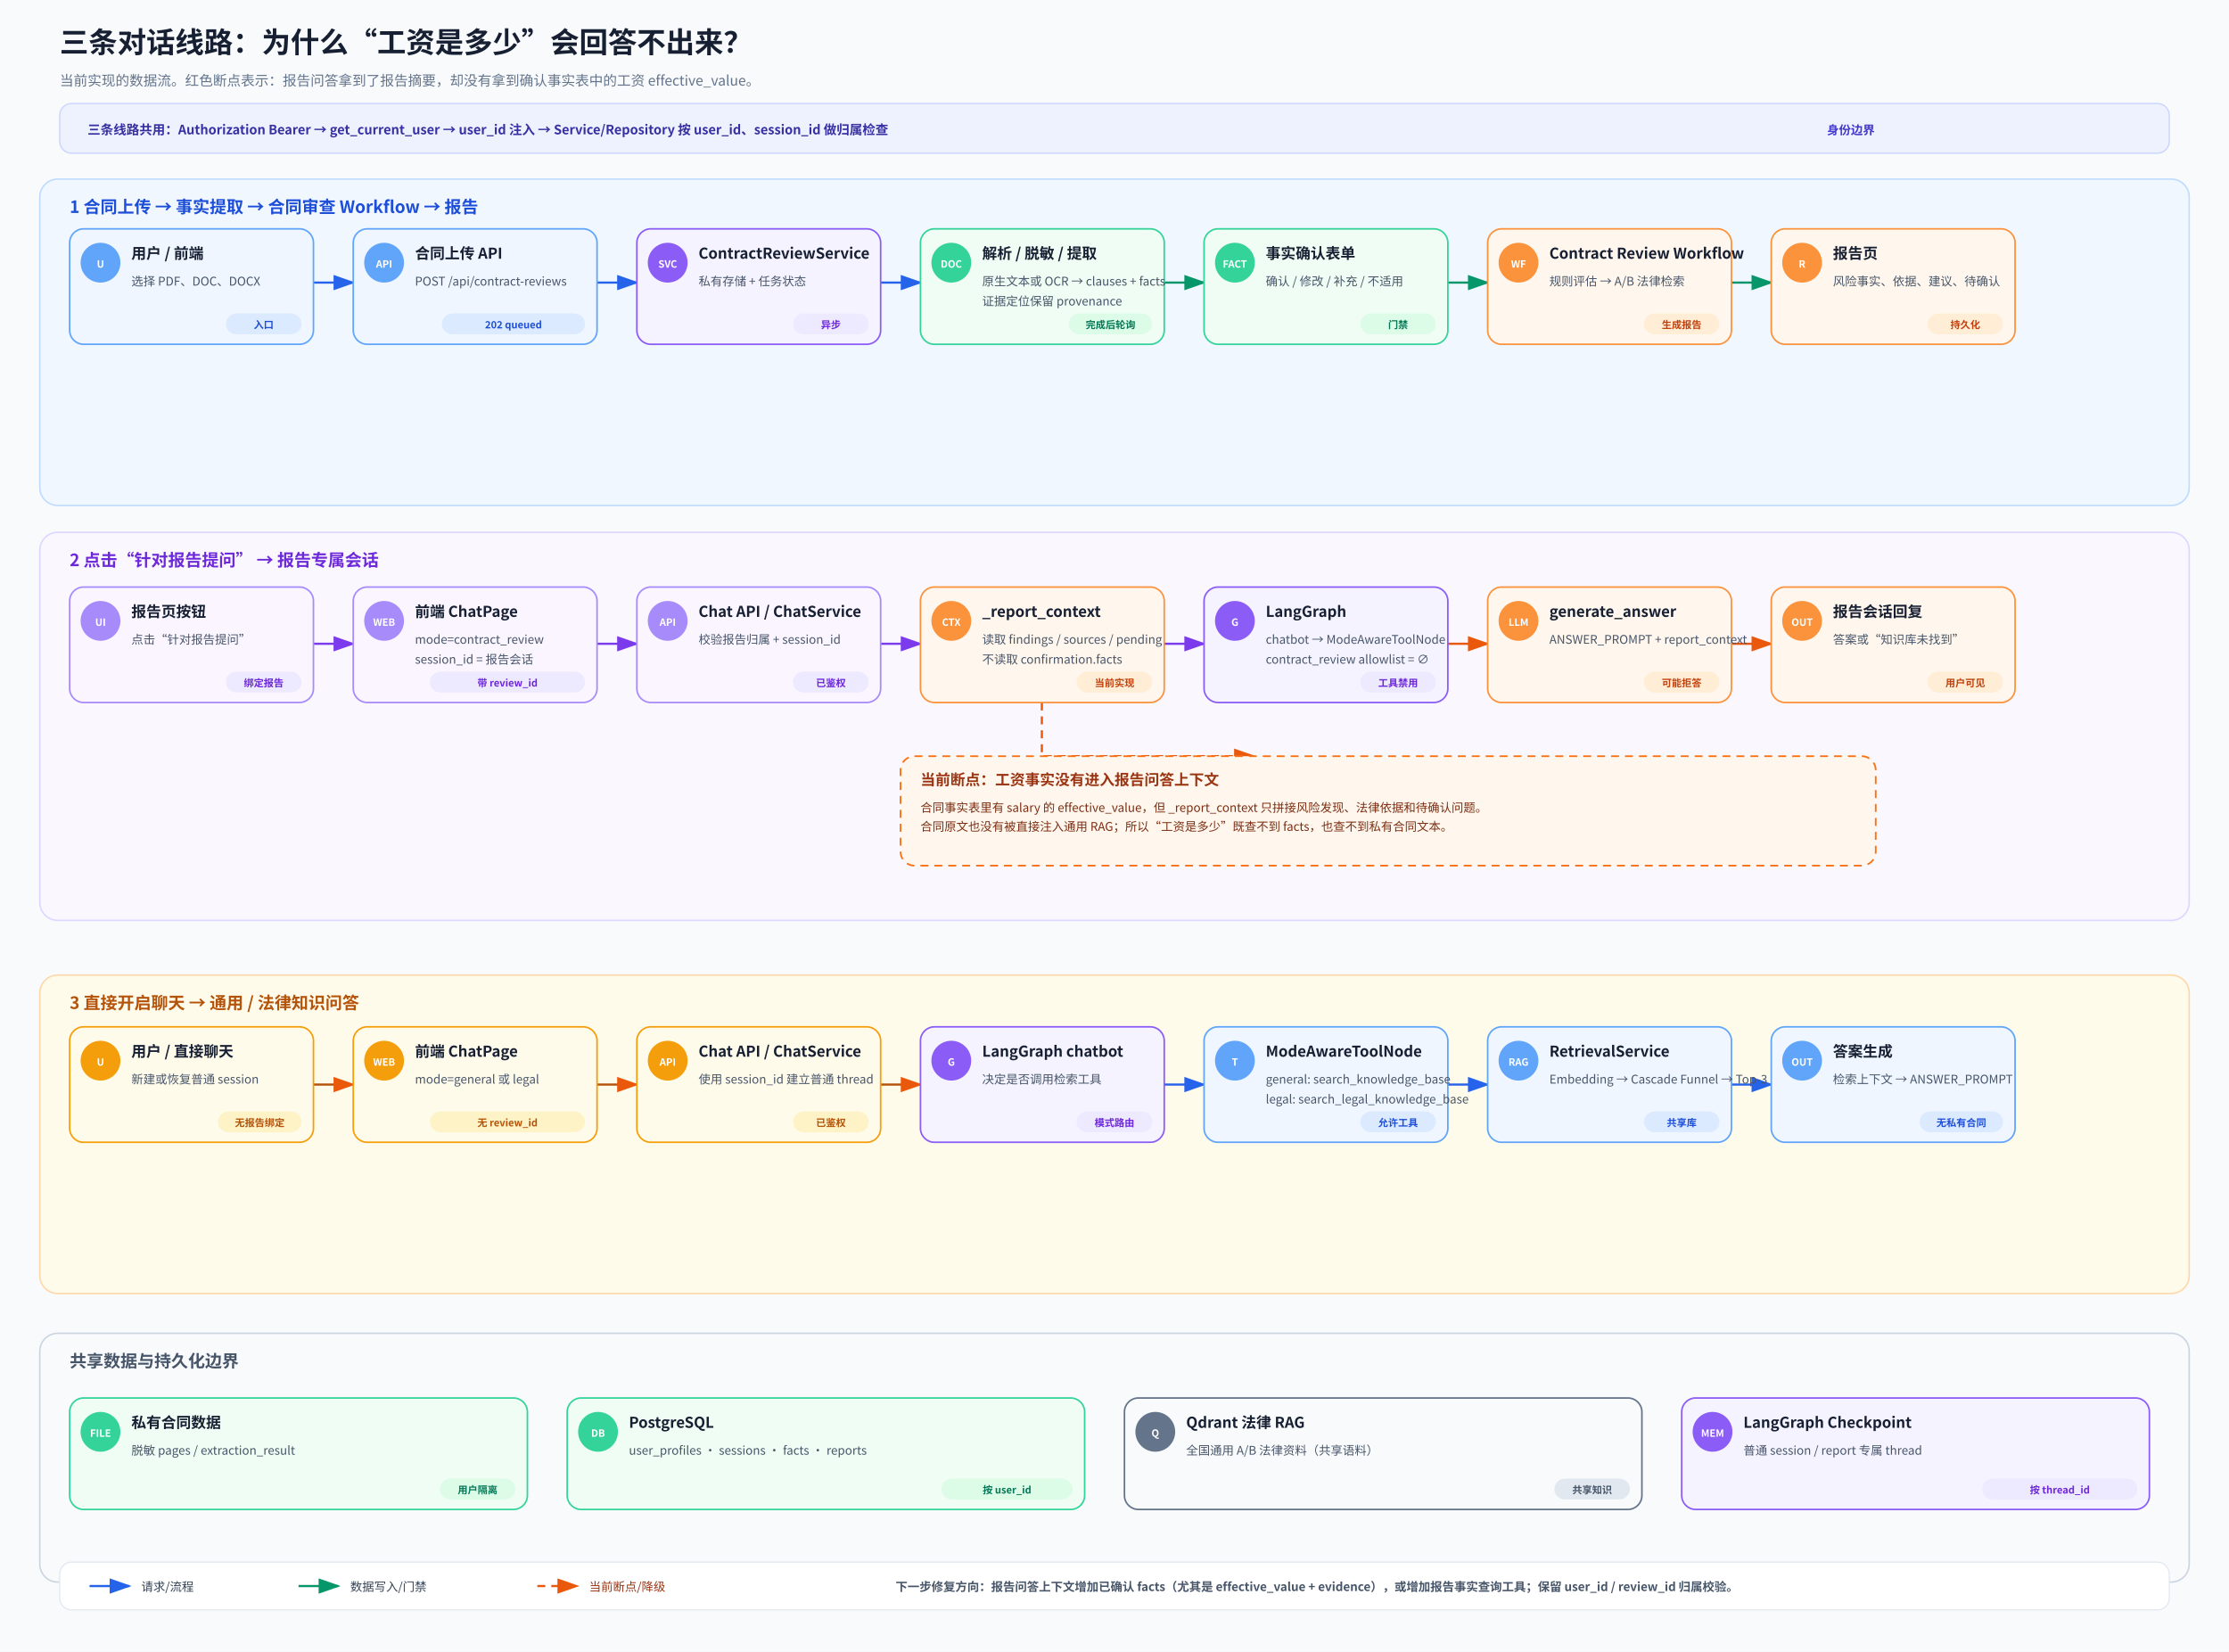
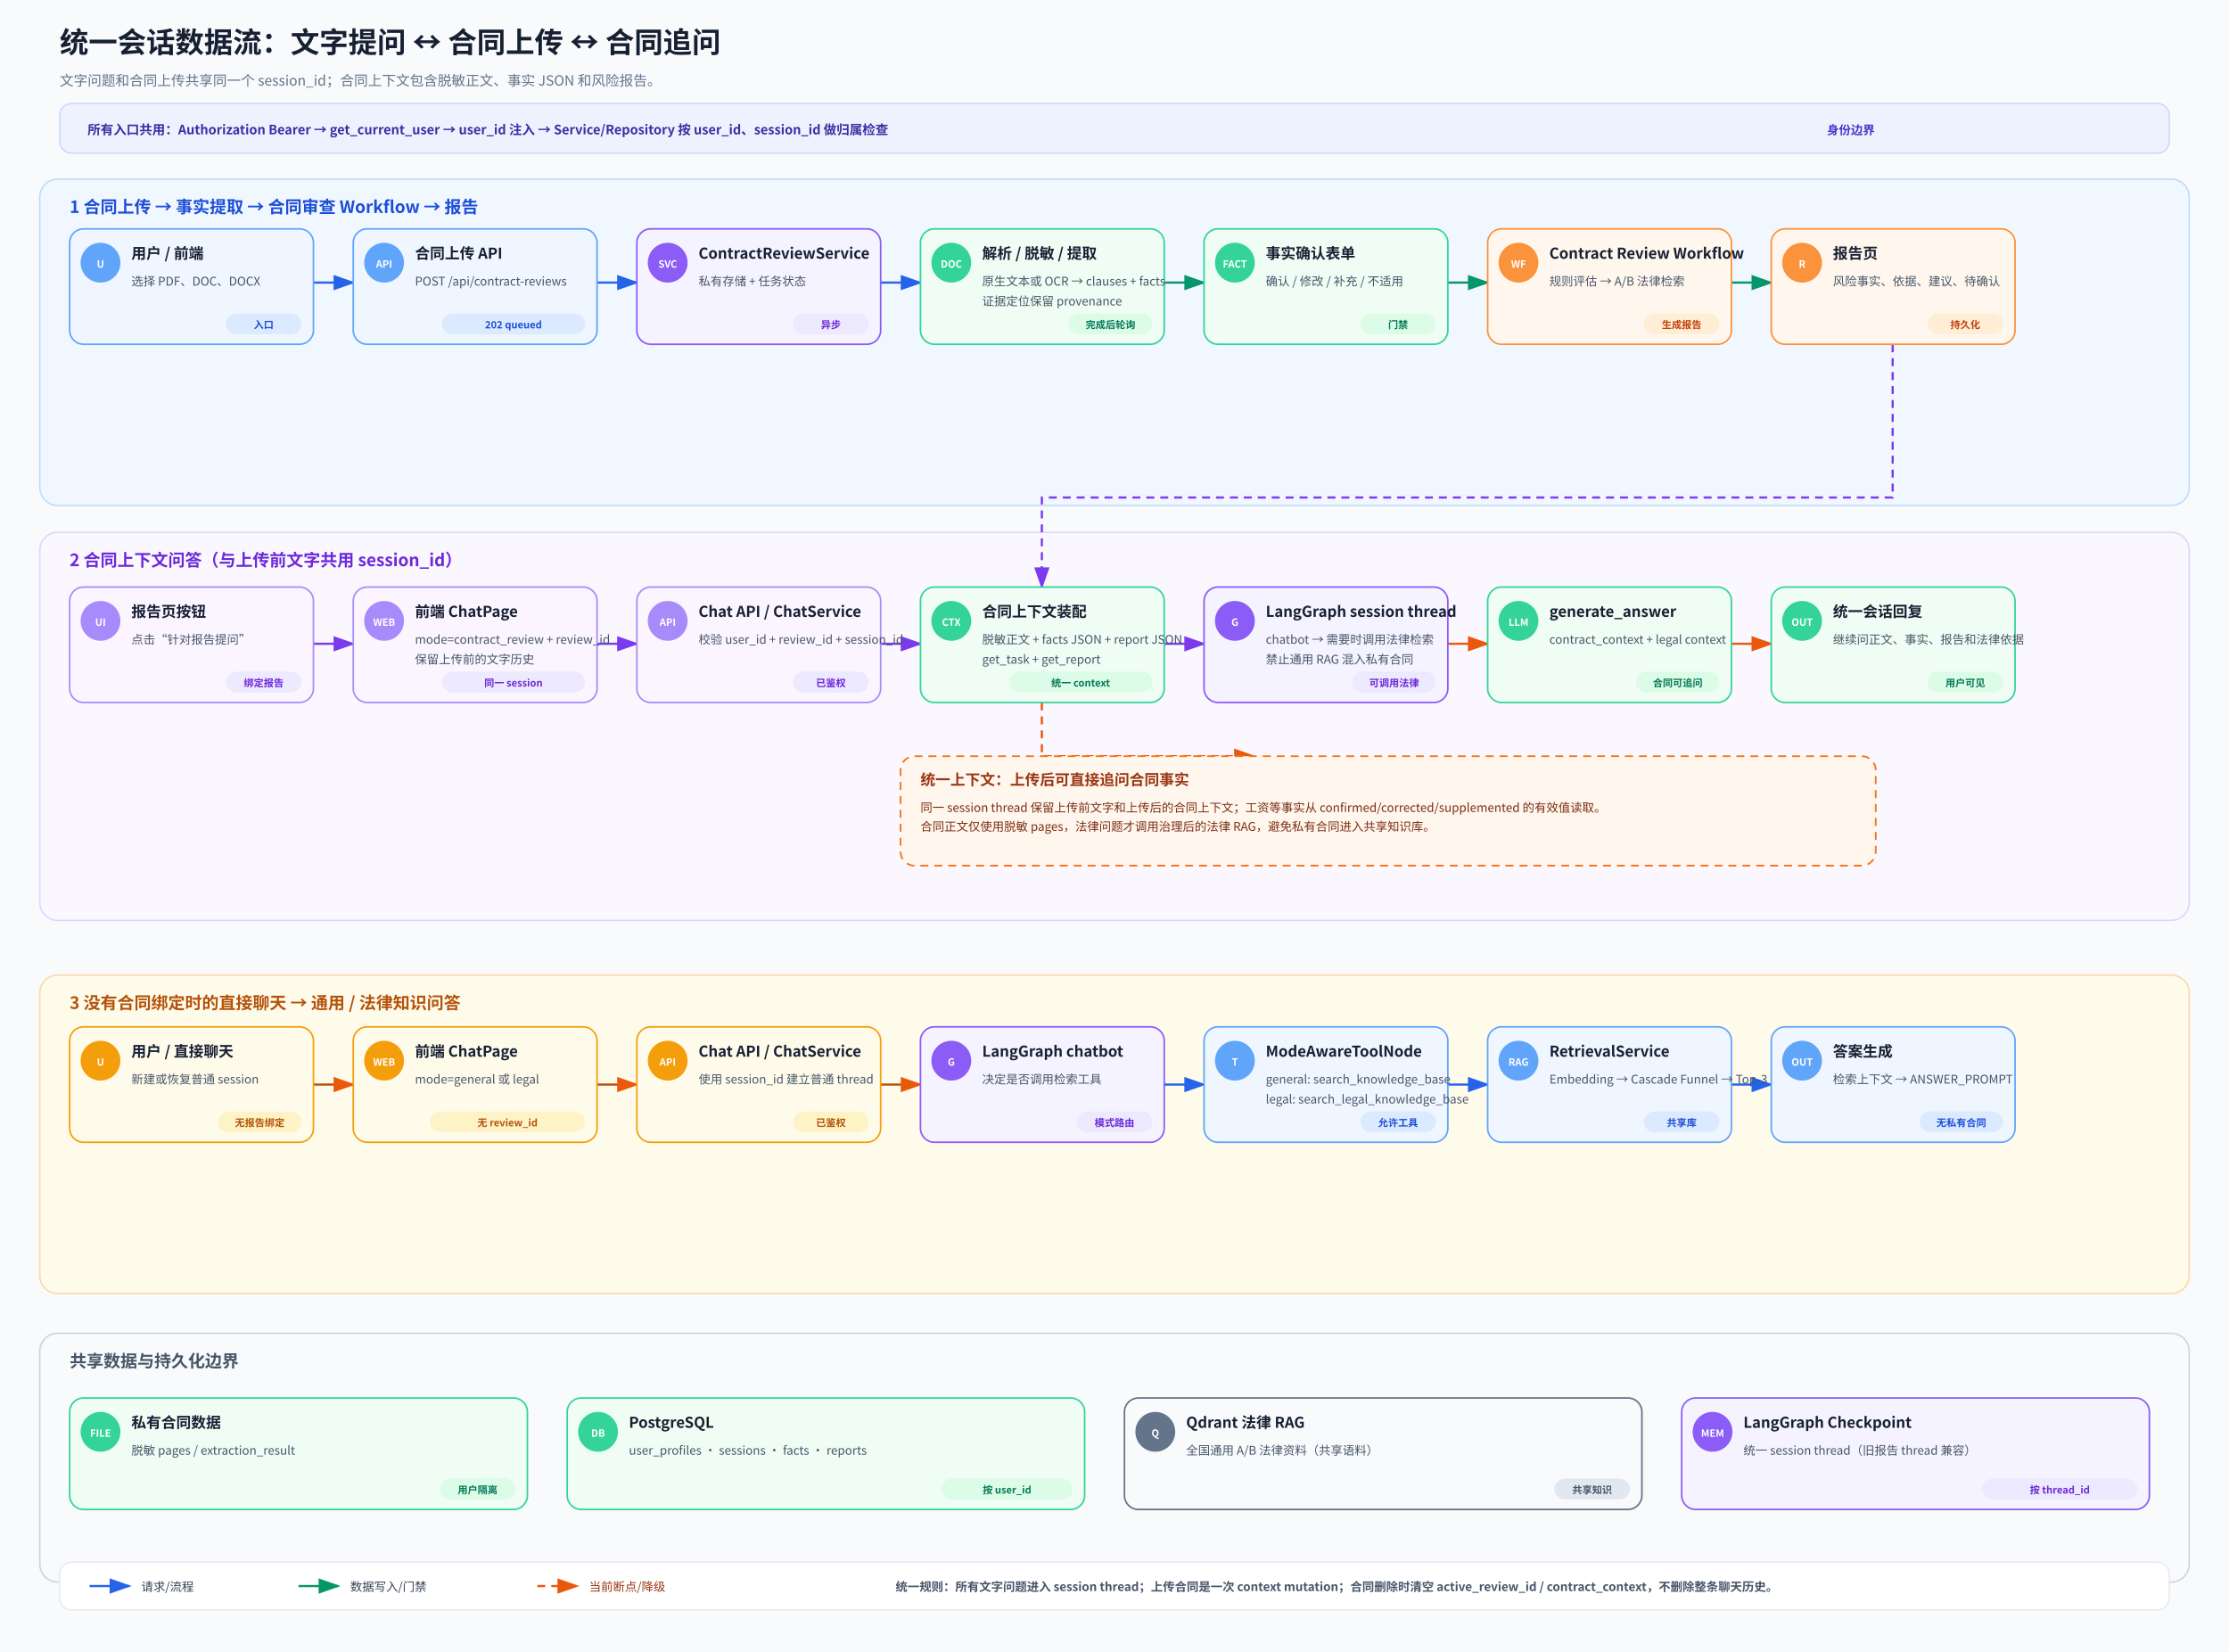
<svg xmlns="http://www.w3.org/2000/svg" width="2240" height="1660" viewBox="0 0 2240 1660" role="img" aria-labelledby="title desc" data-generator="fireworks-tech-graph" data-schema-version="1" data-style-id="1" data-visual-theme="flat-icon" data-diagram-type="data-flow" data-semantic-profile="generic" data-quality-profile="standard" data-min-node-gap="28" data-min-container-gutter="20" data-min-label-clearance="4" data-min-segment-length="16">
  <style>text{font-family:'Segoe UI','PingFang SC','Microsoft YaHei','Noto Sans CJK SC',Arial,sans-serif;} </style>
  <defs>
    <marker id="arrow-blue" markerWidth="10" markerHeight="7" refX="9" refY="3.5" orient="auto">
      <polygon points="0 0, 10 3.5, 0 7" fill="#2563eb" />
    </marker>
    <marker id="arrow-purple" markerWidth="10" markerHeight="7" refX="9" refY="3.5" orient="auto">
      <polygon points="0 0, 10 3.5, 0 7" fill="#7c3aed" />
    </marker>
    <marker id="arrow-green" markerWidth="10" markerHeight="7" refX="9" refY="3.5" orient="auto">
      <polygon points="0 0, 10 3.5, 0 7" fill="#059669" />
    </marker>
    <marker id="arrow-orange" markerWidth="10" markerHeight="7" refX="9" refY="3.5" orient="auto">
      <polygon points="0 0, 10 3.5, 0 7" fill="#ea580c" />
    </marker>
    <marker id="arrow-gray" markerWidth="10" markerHeight="7" refX="9" refY="3.5" orient="auto">
      <polygon points="0 0, 10 3.5, 0 7" fill="#64748b" />
    </marker>
  </defs>
  <rect data-graph-role="background" width="2240" height="1660" fill="#f8fafc" />
-   <text data-graph-role="label" x="60" y="53" font-size="29px" fill="#172033" font-weight="750" text-anchor="start">三条对话线路：为什么“工资是多少”会回答不出来？</text>
-   <text data-graph-role="label" x="60" y="86" font-size="14px" fill="#64748b" font-weight="400" text-anchor="start">当前实现的数据流。红色断点表示：报告问答拿到了报告摘要，却没有拿到确认事实表中的工资 effective_value。</text>
+   <text data-graph-role="label" x="60" y="53" font-size="29px" fill="#172033" font-weight="750" text-anchor="start">统一会话数据流：文字提问 ↔ 合同上传 ↔ 合同追问</text>
+   <text data-graph-role="label" x="60" y="86" font-size="14px" fill="#64748b" font-weight="400" text-anchor="start">文字问题和合同上传共享同一个 session_id；合同上下文包含脱敏正文、事实 JSON 和风险报告。</text>
  <rect data-graph-role="container" x="60" y="104" width="2120" height="50" rx="12" fill="#eef2ff" stroke="#c7d2fe" stroke-width="1.2" />
-   <text data-graph-role="label" x="88" y="135" font-size="13px" fill="#3730a3" font-weight="650" text-anchor="start">三条线路共用：Authorization Bearer → get_current_user → user_id 注入 → Service/Repository 按 user_id、session_id 做归属检查</text>
+   <text data-graph-role="label" x="88" y="135" font-size="13px" fill="#3730a3" font-weight="650" text-anchor="start">所有入口共用：Authorization Bearer → get_current_user → user_id 注入 → Service/Repository 按 user_id、session_id 做归属检查</text>
  <text data-graph-role="label" x="1860" y="135" font-size="12px" fill="#4338ca" font-weight="700" text-anchor="middle">身份边界</text>
  <rect id="lane-contract" data-graph-role="container" data-node-id="lane-contract" x="40" y="180" width="2160" height="328" rx="18" fill="#f0f7ff" stroke="#bfdbfe" stroke-width="1.5" />
  <text data-graph-role="container-title" x="70" y="214" font-size="17px" fill="#1d4ed8" font-weight="700" text-anchor="start">1  合同上传 → 事实提取 → 合同审查 Workflow → 报告</text>
  <rect id="lane-report-chat" data-graph-role="container" data-node-id="lane-report-chat" x="40" y="535" width="2160" height="390" rx="18" fill="#faf7ff" stroke="#ddd6fe" stroke-width="1.5" />
-   <text data-graph-role="container-title" x="70" y="569" font-size="17px" fill="#6d28d9" font-weight="700" text-anchor="start">2  点击“针对报告提问” → 报告专属会话</text>
+   <text data-graph-role="container-title" x="70" y="569" font-size="17px" fill="#6d28d9" font-weight="700" text-anchor="start">2  合同上下文问答（与上传前文字共用 session_id）</text>
  <rect id="lane-general-chat" data-graph-role="container" data-node-id="lane-general-chat" x="40" y="980" width="2160" height="320" rx="18" fill="#fffbeb" stroke="#fed7aa" stroke-width="1.5" />
-   <text data-graph-role="container-title" x="70" y="1014" font-size="17px" fill="#b45309" font-weight="700" text-anchor="start">3  直接开启聊天 → 通用 / 法律知识问答</text>
+   <text data-graph-role="container-title" x="70" y="1014" font-size="17px" fill="#b45309" font-weight="700" text-anchor="start">3  没有合同绑定时的直接聊天 → 通用 / 法律知识问答</text>
  <rect id="lane-storage" data-graph-role="container" data-node-id="lane-storage" x="40" y="1340" width="2160" height="250" rx="18" fill="#f8fafc" stroke="#cbd5e1" stroke-width="1.5" />
  <text data-graph-role="container-title" x="70" y="1374" font-size="17px" fill="#475569" font-weight="700" text-anchor="start">共享数据与持久化边界</text>
  <path id="contract-upload" data-edge-id="contract-upload" data-graph-role="edge" data-source="c-user" data-target="c-upload-api" d="M315 284 H355" fill="none" stroke="#2563eb" stroke-width="2.2" marker-end="url(#arrow-blue)" />
  <path id="contract-service" data-edge-id="contract-service" data-graph-role="edge" data-source="c-upload-api" data-target="c-service" d="M600 284 H640" fill="none" stroke="#2563eb" stroke-width="2.2" marker-end="url(#arrow-blue)" />
  <path id="contract-extract" data-edge-id="contract-extract" data-graph-role="edge" data-source="c-service" data-target="c-extract" d="M885 284 H925" fill="none" stroke="#2563eb" stroke-width="2.2" marker-end="url(#arrow-blue)" />
  <path id="contract-confirm" data-edge-id="contract-confirm" data-graph-role="edge" data-source="c-extract" data-target="c-confirm" d="M1170 284 H1210" fill="none" stroke="#059669" stroke-width="2.2" marker-end="url(#arrow-green)" />
  <path id="contract-workflow" data-edge-id="contract-workflow" data-graph-role="edge" data-source="c-confirm" data-target="c-workflow" d="M1455 284 H1495" fill="none" stroke="#059669" stroke-width="2.2" marker-end="url(#arrow-green)" />
  <path id="contract-report" data-edge-id="contract-report" data-graph-role="edge" data-source="c-workflow" data-target="c-report" d="M1740 284 H1780" fill="none" stroke="#059669" stroke-width="2.2" marker-end="url(#arrow-green)" />
+   <path id="contract-to-context" data-edge-id="contract-to-context" data-graph-role="edge" data-source="c-report" data-target="r-context" d="M1902 346 V500 H1047 V590" fill="none" stroke="#7c3aed" stroke-width="2.2" stroke-dasharray="8,6" marker-end="url(#arrow-purple)" />
  <path id="report-click" data-edge-id="report-click" data-graph-role="edge" data-source="r-user" data-target="r-frontend" d="M315 647 H355" fill="none" stroke="#7c3aed" stroke-width="2.2" marker-end="url(#arrow-purple)" />
  <path id="report-request" data-edge-id="report-request" data-graph-role="edge" data-source="r-frontend" data-target="r-api" d="M600 647 H640" fill="none" stroke="#7c3aed" stroke-width="2.2" marker-end="url(#arrow-purple)" />
  <path id="report-context" data-edge-id="report-context" data-graph-role="edge" data-source="r-api" data-target="r-context" d="M885 647 H925" fill="none" stroke="#7c3aed" stroke-width="2.2" marker-end="url(#arrow-purple)" />
  <path id="report-graph" data-edge-id="report-graph" data-graph-role="edge" data-source="r-context" data-target="r-graph" d="M1170 647 H1210" fill="none" stroke="#7c3aed" stroke-width="2.2" marker-end="url(#arrow-purple)" />
  <path id="report-answer" data-edge-id="report-answer" data-graph-role="edge" data-source="r-graph" data-target="r-generate" d="M1455 647 H1495" fill="none" stroke="#ea580c" stroke-width="2.2" marker-end="url(#arrow-orange)" />
  <path id="report-response" data-edge-id="report-response" data-graph-role="edge" data-source="r-generate" data-target="r-response" d="M1740 647 H1780" fill="none" stroke="#ea580c" stroke-width="2.2" marker-end="url(#arrow-orange)" />
  <path id="report-gap" data-edge-id="report-gap" data-graph-role="edge" data-source="r-context" data-target="report-gap" d="M1047 706 V760 H1260" fill="none" stroke="#ea580c" stroke-width="2.2" stroke-dasharray="8,6" marker-end="url(#arrow-orange)" />
  <path id="general-open" data-edge-id="general-open" data-graph-role="edge" data-source="g-user" data-target="g-frontend" d="M315 1090 H355" fill="none" stroke="#b45309" stroke-width="2.2" marker-end="url(#arrow-orange)" />
  <path id="general-request" data-edge-id="general-request" data-graph-role="edge" data-source="g-frontend" data-target="g-api" d="M600 1090 H640" fill="none" stroke="#b45309" stroke-width="2.2" marker-end="url(#arrow-orange)" />
  <path id="general-graph" data-edge-id="general-graph" data-graph-role="edge" data-source="g-api" data-target="g-graph" d="M885 1090 H925" fill="none" stroke="#b45309" stroke-width="2.2" marker-end="url(#arrow-orange)" />
  <path id="general-tool" data-edge-id="general-tool" data-graph-role="edge" data-source="g-graph" data-target="g-tool" d="M1170 1090 H1210" fill="none" stroke="#2563eb" stroke-width="2.2" marker-end="url(#arrow-blue)" />
  <path id="general-retrieval" data-edge-id="general-retrieval" data-graph-role="edge" data-source="g-tool" data-target="g-retrieval" d="M1455 1090 H1495" fill="none" stroke="#2563eb" stroke-width="2.2" marker-end="url(#arrow-blue)" />
  <path id="general-answer" data-edge-id="general-answer" data-graph-role="edge" data-source="g-retrieval" data-target="g-response" d="M1740 1090 H1780" fill="none" stroke="#2563eb" stroke-width="2.2" marker-end="url(#arrow-blue)" />
  <g id="c-user" data-node-id="c-user" data-graph-role="node" data-graph-bounds="70 230 315 346">
    <rect data-node-id="c-user" x="70" y="230" width="245" height="116" rx="14" fill="#eff6ff" stroke="#60a5fa" stroke-width="1.6" />
    <circle data-node-id="c-user" cx="101" cy="264" r="20" fill="#60a5fa" />
    <text data-graph-role="node" x="101" y="269" font-size="10px" fill="#ffffff" font-weight="700" text-anchor="middle">U</text>
    <text data-graph-role="node" x="132" y="260" font-size="15px" fill="#172033" font-weight="650" text-anchor="start">用户 / 前端</text>
    <text data-graph-role="node" x="132" y="287" font-size="12px" fill="#475569" font-weight="400" text-anchor="start">选择 PDF、DOC、DOCX</text>
    <rect data-node-id="c-user" x="227" y="315" width="76" height="21" rx="11" fill="#dbeafe" />
    <text data-graph-role="node" x="265" y="330" font-size="10px" fill="#1d4ed8" font-weight="650" text-anchor="middle">入口</text>
  </g>
  <g id="c-upload-api" data-node-id="c-upload-api" data-graph-role="node" data-graph-bounds="355 230 600 346">
    <rect data-node-id="c-upload-api" x="355" y="230" width="245" height="116" rx="14" fill="#eff6ff" stroke="#60a5fa" stroke-width="1.6" />
    <circle data-node-id="c-upload-api" cx="386" cy="264" r="20" fill="#60a5fa" />
    <text data-graph-role="node" x="386" y="269" font-size="10px" fill="#ffffff" font-weight="700" text-anchor="middle">API</text>
    <text data-graph-role="node" x="417" y="260" font-size="15px" fill="#172033" font-weight="650" text-anchor="start">合同上传 API</text>
    <text data-graph-role="node" x="417" y="287" font-size="12px" fill="#475569" font-weight="400" text-anchor="start">POST /api/contract-reviews</text>
    <rect data-node-id="c-upload-api" x="444" y="315" width="144" height="21" rx="11" fill="#dbeafe" />
    <text data-graph-role="node" x="516" y="330" font-size="10px" fill="#1d4ed8" font-weight="650" text-anchor="middle">202 queued</text>
  </g>
  <g id="c-service" data-node-id="c-service" data-graph-role="node" data-graph-bounds="640 230 885 346">
    <rect data-node-id="c-service" x="640" y="230" width="245" height="116" rx="14" fill="#f5f3ff" stroke="#8b5cf6" stroke-width="1.6" />
    <circle data-node-id="c-service" cx="671" cy="264" r="20" fill="#8b5cf6" />
    <text data-graph-role="node" x="671" y="269" font-size="10px" fill="#ffffff" font-weight="700" text-anchor="middle">SVC</text>
    <text data-graph-role="node" x="702" y="260" font-size="15px" fill="#172033" font-weight="650" text-anchor="start">ContractReviewService</text>
    <text data-graph-role="node" x="702" y="287" font-size="12px" fill="#475569" font-weight="400" text-anchor="start">私有存储 + 任务状态</text>
    <rect data-node-id="c-service" x="797" y="315" width="76" height="21" rx="11" fill="#ede9fe" />
    <text data-graph-role="node" x="835" y="330" font-size="10px" fill="#6d28d9" font-weight="650" text-anchor="middle">异步</text>
  </g>
  <g id="c-extract" data-node-id="c-extract" data-graph-role="node" data-graph-bounds="925 230 1170 346">
    <rect data-node-id="c-extract" x="925" y="230" width="245" height="116" rx="14" fill="#f0fdf4" stroke="#34d399" stroke-width="1.6" />
    <circle data-node-id="c-extract" cx="956" cy="264" r="20" fill="#34d399" />
    <text data-graph-role="node" x="956" y="269" font-size="10px" fill="#ffffff" font-weight="700" text-anchor="middle">DOC</text>
    <text data-graph-role="node" x="987" y="260" font-size="15px" fill="#172033" font-weight="650" text-anchor="start">解析 / 脱敏 / 提取</text>
    <text data-graph-role="node" x="987" y="287" font-size="12px" fill="#475569" font-weight="400" text-anchor="start">原生文本或 OCR → clauses + facts</text>
    <text data-graph-role="node" x="987" y="307" font-size="12px" fill="#475569" font-weight="400" text-anchor="start">证据定位保留 provenance</text>
    <rect data-node-id="c-extract" x="1074" y="315" width="84" height="21" rx="11" fill="#dcfce7" />
    <text data-graph-role="node" x="1116" y="330" font-size="10px" fill="#047857" font-weight="650" text-anchor="middle">完成后轮询</text>
  </g>
  <g id="c-confirm" data-node-id="c-confirm" data-graph-role="node" data-graph-bounds="1210 230 1455 346">
    <rect data-node-id="c-confirm" x="1210" y="230" width="245" height="116" rx="14" fill="#f0fdf4" stroke="#34d399" stroke-width="1.6" />
    <circle data-node-id="c-confirm" cx="1241" cy="264" r="20" fill="#34d399" />
    <text data-graph-role="node" x="1241" y="269" font-size="10px" fill="#ffffff" font-weight="700" text-anchor="middle">FACT</text>
    <text data-graph-role="node" x="1272" y="260" font-size="15px" fill="#172033" font-weight="650" text-anchor="start">事实确认表单</text>
    <text data-graph-role="node" x="1272" y="287" font-size="12px" fill="#475569" font-weight="400" text-anchor="start">确认 / 修改 / 补充 / 不适用</text>
    <rect data-node-id="c-confirm" x="1367" y="315" width="76" height="21" rx="11" fill="#dcfce7" />
    <text data-graph-role="node" x="1405" y="330" font-size="10px" fill="#047857" font-weight="650" text-anchor="middle">门禁</text>
  </g>
  <g id="c-workflow" data-node-id="c-workflow" data-graph-role="node" data-graph-bounds="1495 230 1740 346">
    <rect data-node-id="c-workflow" x="1495" y="230" width="245" height="116" rx="14" fill="#fff7ed" stroke="#fb923c" stroke-width="1.6" />
    <circle data-node-id="c-workflow" cx="1526" cy="264" r="20" fill="#fb923c" />
    <text data-graph-role="node" x="1526" y="269" font-size="10px" fill="#ffffff" font-weight="700" text-anchor="middle">WF</text>
    <text data-graph-role="node" x="1557" y="260" font-size="15px" fill="#172033" font-weight="650" text-anchor="start">Contract Review Workflow</text>
    <text data-graph-role="node" x="1557" y="287" font-size="12px" fill="#475569" font-weight="400" text-anchor="start">规则评估 → A/B 法律检索</text>
    <rect data-node-id="c-workflow" x="1652" y="315" width="76" height="21" rx="11" fill="#ffedd5" />
    <text data-graph-role="node" x="1690" y="330" font-size="10px" fill="#c2410c" font-weight="650" text-anchor="middle">生成报告</text>
  </g>
  <g id="c-report" data-node-id="c-report" data-graph-role="node" data-graph-bounds="1780 230 2025 346">
    <rect data-node-id="c-report" x="1780" y="230" width="245" height="116" rx="14" fill="#fff7ed" stroke="#fb923c" stroke-width="1.6" />
    <circle data-node-id="c-report" cx="1811" cy="264" r="20" fill="#fb923c" />
    <text data-graph-role="node" x="1811" y="269" font-size="10px" fill="#ffffff" font-weight="700" text-anchor="middle">R</text>
    <text data-graph-role="node" x="1842" y="260" font-size="15px" fill="#172033" font-weight="650" text-anchor="start">报告页</text>
    <text data-graph-role="node" x="1842" y="287" font-size="12px" fill="#475569" font-weight="400" text-anchor="start">风险事实、依据、建议、待确认</text>
    <rect data-node-id="c-report" x="1937" y="315" width="76" height="21" rx="11" fill="#ffedd5" />
    <text data-graph-role="node" x="1975" y="330" font-size="10px" fill="#c2410c" font-weight="650" text-anchor="middle">持久化</text>
  </g>
  <g id="r-user" data-node-id="r-user" data-graph-role="node" data-graph-bounds="70 590 315 706">
    <rect data-node-id="r-user" x="70" y="590" width="245" height="116" rx="14" fill="#faf5ff" stroke="#a78bfa" stroke-width="1.6" />
    <circle data-node-id="r-user" cx="101" cy="624" r="20" fill="#a78bfa" />
    <text data-graph-role="node" x="101" y="629" font-size="10px" fill="#ffffff" font-weight="700" text-anchor="middle">UI</text>
    <text data-graph-role="node" x="132" y="620" font-size="15px" fill="#172033" font-weight="650" text-anchor="start">报告页按钮</text>
    <text data-graph-role="node" x="132" y="647" font-size="12px" fill="#475569" font-weight="400" text-anchor="start">点击“针对报告提问”</text>
    <rect data-node-id="r-user" x="227" y="675" width="76" height="21" rx="11" fill="#ede9fe" />
    <text data-graph-role="node" x="265" y="690" font-size="10px" fill="#6d28d9" font-weight="650" text-anchor="middle">绑定报告</text>
  </g>
  <g id="r-frontend" data-node-id="r-frontend" data-graph-role="node" data-graph-bounds="355 590 600 706">
    <rect data-node-id="r-frontend" x="355" y="590" width="245" height="116" rx="14" fill="#faf5ff" stroke="#a78bfa" stroke-width="1.6" />
    <circle data-node-id="r-frontend" cx="386" cy="624" r="20" fill="#a78bfa" />
    <text data-graph-role="node" x="386" y="629" font-size="10px" fill="#ffffff" font-weight="700" text-anchor="middle">WEB</text>
    <text data-graph-role="node" x="417" y="620" font-size="15px" fill="#172033" font-weight="650" text-anchor="start">前端 ChatPage</text>
-     <text data-graph-role="node" x="417" y="647" font-size="12px" fill="#475569" font-weight="400" text-anchor="start">mode=contract_review</text>
-     <text data-graph-role="node" x="417" y="667" font-size="12px" fill="#475569" font-weight="400" text-anchor="start">session_id = 报告会话</text>
-     <rect data-node-id="r-frontend" x="432" y="675" width="156" height="21" rx="11" fill="#ede9fe" />
-     <text data-graph-role="node" x="510" y="690" font-size="10px" fill="#6d28d9" font-weight="650" text-anchor="middle">带 review_id</text>
+     <text data-graph-role="node" x="417" y="647" font-size="12px" fill="#475569" font-weight="400" text-anchor="start">mode=contract_review + review_id</text>
+     <text data-graph-role="node" x="417" y="667" font-size="12px" fill="#475569" font-weight="400" text-anchor="start">保留上传前的文字历史</text>
+     <rect data-node-id="r-frontend" x="444" y="675" width="144" height="21" rx="11" fill="#ede9fe" />
+     <text data-graph-role="node" x="516" y="690" font-size="10px" fill="#6d28d9" font-weight="650" text-anchor="middle">同一 session</text>
  </g>
  <g id="r-api" data-node-id="r-api" data-graph-role="node" data-graph-bounds="640 590 885 706">
    <rect data-node-id="r-api" x="640" y="590" width="245" height="116" rx="14" fill="#faf5ff" stroke="#a78bfa" stroke-width="1.6" />
    <circle data-node-id="r-api" cx="671" cy="624" r="20" fill="#a78bfa" />
    <text data-graph-role="node" x="671" y="629" font-size="10px" fill="#ffffff" font-weight="700" text-anchor="middle">API</text>
    <text data-graph-role="node" x="702" y="620" font-size="15px" fill="#172033" font-weight="650" text-anchor="start">Chat API / ChatService</text>
-     <text data-graph-role="node" x="702" y="647" font-size="12px" fill="#475569" font-weight="400" text-anchor="start">校验报告归属 + session_id</text>
+     <text data-graph-role="node" x="702" y="647" font-size="12px" fill="#475569" font-weight="400" text-anchor="start">校验 user_id + review_id + session_id</text>
    <rect data-node-id="r-api" x="797" y="675" width="76" height="21" rx="11" fill="#ede9fe" />
    <text data-graph-role="node" x="835" y="690" font-size="10px" fill="#6d28d9" font-weight="650" text-anchor="middle">已鉴权</text>
  </g>
  <g id="r-context" data-node-id="r-context" data-graph-role="node" data-graph-bounds="925 590 1170 706">
-     <rect data-node-id="r-context" x="925" y="590" width="245" height="116" rx="14" fill="#fff7ed" stroke="#fb923c" stroke-width="1.6" />
-     <circle data-node-id="r-context" cx="956" cy="624" r="20" fill="#fb923c" />
+     <rect data-node-id="r-context" x="925" y="590" width="245" height="116" rx="14" fill="#f0fdf4" stroke="#34d399" stroke-width="1.6" />
+     <circle data-node-id="r-context" cx="956" cy="624" r="20" fill="#34d399" />
    <text data-graph-role="node" x="956" y="629" font-size="10px" fill="#ffffff" font-weight="700" text-anchor="middle">CTX</text>
-     <text data-graph-role="node" x="987" y="620" font-size="15px" fill="#172033" font-weight="650" text-anchor="start">_report_context</text>
-     <text data-graph-role="node" x="987" y="647" font-size="12px" fill="#475569" font-weight="400" text-anchor="start">读取 findings / sources / pending</text>
-     <text data-graph-role="node" x="987" y="667" font-size="12px" fill="#475569" font-weight="400" text-anchor="start">不读取 confirmation.facts</text>
-     <rect data-node-id="r-context" x="1082" y="675" width="76" height="21" rx="11" fill="#ffedd5" />
-     <text data-graph-role="node" x="1120" y="690" font-size="10px" fill="#c2410c" font-weight="650" text-anchor="middle">当前实现</text>
+     <text data-graph-role="node" x="987" y="620" font-size="15px" fill="#172033" font-weight="650" text-anchor="start">合同上下文装配</text>
+     <text data-graph-role="node" x="987" y="647" font-size="12px" fill="#475569" font-weight="400" text-anchor="start">脱敏正文 + facts JSON + report JSON</text>
+     <text data-graph-role="node" x="987" y="667" font-size="12px" fill="#475569" font-weight="400" text-anchor="start">get_task + get_report</text>
+     <rect data-node-id="r-context" x="1014" y="675" width="144" height="21" rx="11" fill="#dcfce7" />
+     <text data-graph-role="node" x="1086" y="690" font-size="10px" fill="#047857" font-weight="650" text-anchor="middle">统一 context</text>
  </g>
  <g id="r-graph" data-node-id="r-graph" data-graph-role="node" data-graph-bounds="1210 590 1455 706">
    <rect data-node-id="r-graph" x="1210" y="590" width="245" height="116" rx="14" fill="#f5f3ff" stroke="#8b5cf6" stroke-width="1.6" />
    <circle data-node-id="r-graph" cx="1241" cy="624" r="20" fill="#8b5cf6" />
    <text data-graph-role="node" x="1241" y="629" font-size="10px" fill="#ffffff" font-weight="700" text-anchor="middle">G</text>
-     <text data-graph-role="node" x="1272" y="620" font-size="15px" fill="#172033" font-weight="650" text-anchor="start">LangGraph</text>
-     <text data-graph-role="node" x="1272" y="647" font-size="12px" fill="#475569" font-weight="400" text-anchor="start">chatbot → ModeAwareToolNode</text>
-     <text data-graph-role="node" x="1272" y="667" font-size="12px" fill="#475569" font-weight="400" text-anchor="start">contract_review allowlist = ∅</text>
-     <rect data-node-id="r-graph" x="1367" y="675" width="76" height="21" rx="11" fill="#ede9fe" />
-     <text data-graph-role="node" x="1405" y="690" font-size="10px" fill="#6d28d9" font-weight="650" text-anchor="middle">工具禁用</text>
+     <text data-graph-role="node" x="1272" y="620" font-size="15px" fill="#172033" font-weight="650" text-anchor="start">LangGraph session thread</text>
+     <text data-graph-role="node" x="1272" y="647" font-size="12px" fill="#475569" font-weight="400" text-anchor="start">chatbot → 需要时调用法律检索</text>
+     <text data-graph-role="node" x="1272" y="667" font-size="12px" fill="#475569" font-weight="400" text-anchor="start">禁止通用 RAG 混入私有合同</text>
+     <rect data-node-id="r-graph" x="1359" y="675" width="84" height="21" rx="11" fill="#ede9fe" />
+     <text data-graph-role="node" x="1401" y="690" font-size="10px" fill="#6d28d9" font-weight="650" text-anchor="middle">可调用法律</text>
  </g>
  <g id="r-generate" data-node-id="r-generate" data-graph-role="node" data-graph-bounds="1495 590 1740 706">
-     <rect data-node-id="r-generate" x="1495" y="590" width="245" height="116" rx="14" fill="#fff7ed" stroke="#fb923c" stroke-width="1.6" />
-     <circle data-node-id="r-generate" cx="1526" cy="624" r="20" fill="#fb923c" />
+     <rect data-node-id="r-generate" x="1495" y="590" width="245" height="116" rx="14" fill="#f0fdf4" stroke="#34d399" stroke-width="1.6" />
+     <circle data-node-id="r-generate" cx="1526" cy="624" r="20" fill="#34d399" />
    <text data-graph-role="node" x="1526" y="629" font-size="10px" fill="#ffffff" font-weight="700" text-anchor="middle">LLM</text>
    <text data-graph-role="node" x="1557" y="620" font-size="15px" fill="#172033" font-weight="650" text-anchor="start">generate_answer</text>
-     <text data-graph-role="node" x="1557" y="647" font-size="12px" fill="#475569" font-weight="400" text-anchor="start">ANSWER_PROMPT + report_context</text>
-     <rect data-node-id="r-generate" x="1652" y="675" width="76" height="21" rx="11" fill="#ffedd5" />
-     <text data-graph-role="node" x="1690" y="690" font-size="10px" fill="#c2410c" font-weight="650" text-anchor="middle">可能拒答</text>
+     <text data-graph-role="node" x="1557" y="647" font-size="12px" fill="#475569" font-weight="400" text-anchor="start">contract_context + legal context</text>
+     <rect data-node-id="r-generate" x="1644" y="675" width="84" height="21" rx="11" fill="#dcfce7" />
+     <text data-graph-role="node" x="1686" y="690" font-size="10px" fill="#047857" font-weight="650" text-anchor="middle">合同可追问</text>
  </g>
  <g id="r-response" data-node-id="r-response" data-graph-role="node" data-graph-bounds="1780 590 2025 706">
-     <rect data-node-id="r-response" x="1780" y="590" width="245" height="116" rx="14" fill="#fff7ed" stroke="#fb923c" stroke-width="1.6" />
-     <circle data-node-id="r-response" cx="1811" cy="624" r="20" fill="#fb923c" />
+     <rect data-node-id="r-response" x="1780" y="590" width="245" height="116" rx="14" fill="#f0fdf4" stroke="#34d399" stroke-width="1.6" />
+     <circle data-node-id="r-response" cx="1811" cy="624" r="20" fill="#34d399" />
    <text data-graph-role="node" x="1811" y="629" font-size="10px" fill="#ffffff" font-weight="700" text-anchor="middle">OUT</text>
-     <text data-graph-role="node" x="1842" y="620" font-size="15px" fill="#172033" font-weight="650" text-anchor="start">报告会话回复</text>
-     <text data-graph-role="node" x="1842" y="647" font-size="12px" fill="#475569" font-weight="400" text-anchor="start">答案或“知识库未找到”</text>
-     <rect data-node-id="r-response" x="1937" y="675" width="76" height="21" rx="11" fill="#ffedd5" />
-     <text data-graph-role="node" x="1975" y="690" font-size="10px" fill="#c2410c" font-weight="650" text-anchor="middle">用户可见</text>
+     <text data-graph-role="node" x="1842" y="620" font-size="15px" fill="#172033" font-weight="650" text-anchor="start">统一会话回复</text>
+     <text data-graph-role="node" x="1842" y="647" font-size="12px" fill="#475569" font-weight="400" text-anchor="start">继续问正文、事实、报告和法律依据</text>
+     <rect data-node-id="r-response" x="1937" y="675" width="76" height="21" rx="11" fill="#dcfce7" />
+     <text data-graph-role="node" x="1975" y="690" font-size="10px" fill="#047857" font-weight="650" text-anchor="middle">用户可见</text>
  </g>
  <g id="report-gap" data-node-id="report-gap" data-graph-role="node" data-graph-bounds="905 760 1885 870">
    <rect data-node-id="report-gap" x="905" y="760" width="980" height="110" rx="14" fill="#fff7ed" stroke="#f97316" stroke-width="1.7" stroke-dasharray="8,6" />
-     <text data-graph-role="node" x="925" y="789" font-size="15px" fill="#9a3412" font-weight="700" text-anchor="start">当前断点：工资事实没有进入报告问答上下文</text>
-     <text data-graph-role="node" x="925" y="816" font-size="12px" fill="#7c2d12" font-weight="400" text-anchor="start">合同事实表里有 salary 的 effective_value，但 _report_context 只拼接风险发现、法律依据和待确认问题。</text>
-     <text data-graph-role="node" x="925" y="835" font-size="12px" fill="#7c2d12" font-weight="400" text-anchor="start">合同原文也没有被直接注入通用 RAG；所以“工资是多少”既查不到 facts，也查不到私有合同文本。</text>
+     <text data-graph-role="node" x="925" y="789" font-size="15px" fill="#9a3412" font-weight="700" text-anchor="start">统一上下文：上传后可直接追问合同事实</text>
+     <text data-graph-role="node" x="925" y="816" font-size="12px" fill="#7c2d12" font-weight="400" text-anchor="start">同一 session thread 保留上传前文字和上传后的合同上下文；工资等事实从 confirmed/corrected/supplemented 的有效值读取。</text>
+     <text data-graph-role="node" x="925" y="835" font-size="12px" fill="#7c2d12" font-weight="400" text-anchor="start">合同正文仅使用脱敏 pages，法律问题才调用治理后的法律 RAG，避免私有合同进入共享知识库。</text>
  </g>
  <g id="g-user" data-node-id="g-user" data-graph-role="node" data-graph-bounds="70 1032 315 1148">
    <rect data-node-id="g-user" x="70" y="1032" width="245" height="116" rx="14" fill="#fffbeb" stroke="#f59e0b" stroke-width="1.6" />
    <circle data-node-id="g-user" cx="101" cy="1066" r="20" fill="#f59e0b" />
    <text data-graph-role="node" x="101" y="1071" font-size="10px" fill="#ffffff" font-weight="700" text-anchor="middle">U</text>
    <text data-graph-role="node" x="132" y="1062" font-size="15px" fill="#172033" font-weight="650" text-anchor="start">用户 / 直接聊天</text>
    <text data-graph-role="node" x="132" y="1089" font-size="12px" fill="#475569" font-weight="400" text-anchor="start">新建或恢复普通 session</text>
    <rect data-node-id="g-user" x="219" y="1117" width="84" height="21" rx="11" fill="#fef3c7" />
    <text data-graph-role="node" x="261" y="1132" font-size="10px" fill="#b45309" font-weight="650" text-anchor="middle">无报告绑定</text>
  </g>
  <g id="g-frontend" data-node-id="g-frontend" data-graph-role="node" data-graph-bounds="355 1032 600 1148">
    <rect data-node-id="g-frontend" x="355" y="1032" width="245" height="116" rx="14" fill="#fffbeb" stroke="#f59e0b" stroke-width="1.6" />
    <circle data-node-id="g-frontend" cx="386" cy="1066" r="20" fill="#f59e0b" />
    <text data-graph-role="node" x="386" y="1071" font-size="10px" fill="#ffffff" font-weight="700" text-anchor="middle">WEB</text>
    <text data-graph-role="node" x="417" y="1062" font-size="15px" fill="#172033" font-weight="650" text-anchor="start">前端 ChatPage</text>
    <text data-graph-role="node" x="417" y="1089" font-size="12px" fill="#475569" font-weight="400" text-anchor="start">mode=general 或 legal</text>
    <rect data-node-id="g-frontend" x="432" y="1117" width="156" height="21" rx="11" fill="#fef3c7" />
    <text data-graph-role="node" x="510" y="1132" font-size="10px" fill="#b45309" font-weight="650" text-anchor="middle">无 review_id</text>
  </g>
  <g id="g-api" data-node-id="g-api" data-graph-role="node" data-graph-bounds="640 1032 885 1148">
    <rect data-node-id="g-api" x="640" y="1032" width="245" height="116" rx="14" fill="#fffbeb" stroke="#f59e0b" stroke-width="1.6" />
    <circle data-node-id="g-api" cx="671" cy="1066" r="20" fill="#f59e0b" />
    <text data-graph-role="node" x="671" y="1071" font-size="10px" fill="#ffffff" font-weight="700" text-anchor="middle">API</text>
    <text data-graph-role="node" x="702" y="1062" font-size="15px" fill="#172033" font-weight="650" text-anchor="start">Chat API / ChatService</text>
    <text data-graph-role="node" x="702" y="1089" font-size="12px" fill="#475569" font-weight="400" text-anchor="start">使用 session_id 建立普通 thread</text>
    <rect data-node-id="g-api" x="797" y="1117" width="76" height="21" rx="11" fill="#fef3c7" />
    <text data-graph-role="node" x="835" y="1132" font-size="10px" fill="#b45309" font-weight="650" text-anchor="middle">已鉴权</text>
  </g>
  <g id="g-graph" data-node-id="g-graph" data-graph-role="node" data-graph-bounds="925 1032 1170 1148">
    <rect data-node-id="g-graph" x="925" y="1032" width="245" height="116" rx="14" fill="#f5f3ff" stroke="#8b5cf6" stroke-width="1.6" />
    <circle data-node-id="g-graph" cx="956" cy="1066" r="20" fill="#8b5cf6" />
    <text data-graph-role="node" x="956" y="1071" font-size="10px" fill="#ffffff" font-weight="700" text-anchor="middle">G</text>
    <text data-graph-role="node" x="987" y="1062" font-size="15px" fill="#172033" font-weight="650" text-anchor="start">LangGraph chatbot</text>
    <text data-graph-role="node" x="987" y="1089" font-size="12px" fill="#475569" font-weight="400" text-anchor="start">决定是否调用检索工具</text>
    <rect data-node-id="g-graph" x="1082" y="1117" width="76" height="21" rx="11" fill="#ede9fe" />
    <text data-graph-role="node" x="1120" y="1132" font-size="10px" fill="#6d28d9" font-weight="650" text-anchor="middle">模式路由</text>
  </g>
  <g id="g-tool" data-node-id="g-tool" data-graph-role="node" data-graph-bounds="1210 1032 1455 1148">
    <rect data-node-id="g-tool" x="1210" y="1032" width="245" height="116" rx="14" fill="#eff6ff" stroke="#60a5fa" stroke-width="1.6" />
    <circle data-node-id="g-tool" cx="1241" cy="1066" r="20" fill="#60a5fa" />
    <text data-graph-role="node" x="1241" y="1071" font-size="10px" fill="#ffffff" font-weight="700" text-anchor="middle">T</text>
    <text data-graph-role="node" x="1272" y="1062" font-size="15px" fill="#172033" font-weight="650" text-anchor="start">ModeAwareToolNode</text>
    <text data-graph-role="node" x="1272" y="1089" font-size="12px" fill="#475569" font-weight="400" text-anchor="start">general: search_knowledge_base</text>
    <text data-graph-role="node" x="1272" y="1109" font-size="12px" fill="#475569" font-weight="400" text-anchor="start">legal: search_legal_knowledge_base</text>
    <rect data-node-id="g-tool" x="1367" y="1117" width="76" height="21" rx="11" fill="#dbeafe" />
    <text data-graph-role="node" x="1405" y="1132" font-size="10px" fill="#1d4ed8" font-weight="650" text-anchor="middle">允许工具</text>
  </g>
  <g id="g-retrieval" data-node-id="g-retrieval" data-graph-role="node" data-graph-bounds="1495 1032 1740 1148">
    <rect data-node-id="g-retrieval" x="1495" y="1032" width="245" height="116" rx="14" fill="#eff6ff" stroke="#60a5fa" stroke-width="1.6" />
    <circle data-node-id="g-retrieval" cx="1526" cy="1066" r="20" fill="#60a5fa" />
    <text data-graph-role="node" x="1526" y="1071" font-size="10px" fill="#ffffff" font-weight="700" text-anchor="middle">RAG</text>
    <text data-graph-role="node" x="1557" y="1062" font-size="15px" fill="#172033" font-weight="650" text-anchor="start">RetrievalService</text>
    <text data-graph-role="node" x="1557" y="1089" font-size="12px" fill="#475569" font-weight="400" text-anchor="start">Embedding → Cascade Funnel → Top-3</text>
    <rect data-node-id="g-retrieval" x="1652" y="1117" width="76" height="21" rx="11" fill="#dbeafe" />
    <text data-graph-role="node" x="1690" y="1132" font-size="10px" fill="#1d4ed8" font-weight="650" text-anchor="middle">共享库</text>
  </g>
  <g id="g-response" data-node-id="g-response" data-graph-role="node" data-graph-bounds="1780 1032 2025 1148">
    <rect data-node-id="g-response" x="1780" y="1032" width="245" height="116" rx="14" fill="#eff6ff" stroke="#60a5fa" stroke-width="1.6" />
    <circle data-node-id="g-response" cx="1811" cy="1066" r="20" fill="#60a5fa" />
    <text data-graph-role="node" x="1811" y="1071" font-size="10px" fill="#ffffff" font-weight="700" text-anchor="middle">OUT</text>
    <text data-graph-role="node" x="1842" y="1062" font-size="15px" fill="#172033" font-weight="650" text-anchor="start">答案生成</text>
    <text data-graph-role="node" x="1842" y="1089" font-size="12px" fill="#475569" font-weight="400" text-anchor="start">检索上下文 → ANSWER_PROMPT</text>
    <rect data-node-id="g-response" x="1929" y="1117" width="84" height="21" rx="11" fill="#dbeafe" />
    <text data-graph-role="node" x="1971" y="1132" font-size="10px" fill="#1d4ed8" font-weight="650" text-anchor="middle">无私有合同</text>
  </g>
  <g id="s-private" data-node-id="s-private" data-graph-role="node" data-graph-bounds="70 1405 530 1517">
    <rect data-node-id="s-private" x="70" y="1405" width="460" height="112" rx="14" fill="#f0fdf4" stroke="#34d399" stroke-width="1.6" />
    <circle data-node-id="s-private" cx="101" cy="1439" r="20" fill="#34d399" />
    <text data-graph-role="node" x="101" y="1444" font-size="10px" fill="#ffffff" font-weight="700" text-anchor="middle">FILE</text>
    <text data-graph-role="node" x="132" y="1435" font-size="15px" fill="#172033" font-weight="650" text-anchor="start">私有合同数据</text>
    <text data-graph-role="node" x="132" y="1462" font-size="12px" fill="#475569" font-weight="400" text-anchor="start">脱敏 pages / extraction_result</text>
    <rect data-node-id="s-private" x="442" y="1486" width="76" height="21" rx="11" fill="#dcfce7" />
    <text data-graph-role="node" x="480" y="1501" font-size="10px" fill="#047857" font-weight="650" text-anchor="middle">用户隔离</text>
  </g>
  <g id="s-postgres" data-node-id="s-postgres" data-graph-role="node" data-graph-bounds="570 1405 1090 1517">
    <rect data-node-id="s-postgres" x="570" y="1405" width="520" height="112" rx="14" fill="#f0fdf4" stroke="#34d399" stroke-width="1.6" />
    <circle data-node-id="s-postgres" cx="601" cy="1439" r="20" fill="#34d399" />
    <text data-graph-role="node" x="601" y="1444" font-size="10px" fill="#ffffff" font-weight="700" text-anchor="middle">DB</text>
    <text data-graph-role="node" x="632" y="1435" font-size="15px" fill="#172033" font-weight="650" text-anchor="start">PostgreSQL</text>
    <text data-graph-role="node" x="632" y="1462" font-size="12px" fill="#475569" font-weight="400" text-anchor="start">user_profiles · sessions · facts · reports</text>
    <rect data-node-id="s-postgres" x="946" y="1486" width="132" height="21" rx="11" fill="#dcfce7" />
    <text data-graph-role="node" x="1012" y="1501" font-size="10px" fill="#047857" font-weight="650" text-anchor="middle">按 user_id</text>
  </g>
  <g id="s-qdrant" data-node-id="s-qdrant" data-graph-role="node" data-graph-bounds="1130 1405 1650 1517">
    <rect data-node-id="s-qdrant" x="1130" y="1405" width="520" height="112" rx="14" fill="#f8fafc" stroke="#64748b" stroke-width="1.6" />
    <circle data-node-id="s-qdrant" cx="1161" cy="1439" r="20" fill="#64748b" />
    <text data-graph-role="node" x="1161" y="1444" font-size="10px" fill="#ffffff" font-weight="700" text-anchor="middle">Q</text>
    <text data-graph-role="node" x="1192" y="1435" font-size="15px" fill="#172033" font-weight="650" text-anchor="start">Qdrant 法律 RAG</text>
    <text data-graph-role="node" x="1192" y="1462" font-size="12px" fill="#475569" font-weight="400" text-anchor="start">全国通用 A/B 法律资料（共享语料）</text>
    <rect data-node-id="s-qdrant" x="1562" y="1486" width="76" height="21" rx="11" fill="#e2e8f0" />
    <text data-graph-role="node" x="1600" y="1501" font-size="10px" fill="#475569" font-weight="650" text-anchor="middle">共享知识</text>
  </g>
  <g id="s-checkpoint" data-node-id="s-checkpoint" data-graph-role="node" data-graph-bounds="1690 1405 2160 1517">
    <rect data-node-id="s-checkpoint" x="1690" y="1405" width="470" height="112" rx="14" fill="#f5f3ff" stroke="#8b5cf6" stroke-width="1.6" />
    <circle data-node-id="s-checkpoint" cx="1721" cy="1439" r="20" fill="#8b5cf6" />
    <text data-graph-role="node" x="1721" y="1444" font-size="10px" fill="#ffffff" font-weight="700" text-anchor="middle">MEM</text>
    <text data-graph-role="node" x="1752" y="1435" font-size="15px" fill="#172033" font-weight="650" text-anchor="start">LangGraph Checkpoint</text>
-     <text data-graph-role="node" x="1752" y="1462" font-size="12px" fill="#475569" font-weight="400" text-anchor="start">普通 session / report 专属 thread</text>
+     <text data-graph-role="node" x="1752" y="1462" font-size="12px" fill="#475569" font-weight="400" text-anchor="start">统一 session thread（旧报告 thread 兼容）</text>
    <rect data-node-id="s-checkpoint" x="1992" y="1486" width="156" height="21" rx="11" fill="#ede9fe" />
    <text data-graph-role="node" x="2070" y="1501" font-size="10px" fill="#6d28d9" font-weight="650" text-anchor="middle">按 thread_id</text>
  </g>
  <rect data-graph-role="legend" x="60" y="1570" width="2120" height="48" rx="12" fill="#ffffff" stroke="#e2e8f0" stroke-width="1.2" />
  <line x1="90" y1="1594" x2="130" y2="1594" stroke="#2563eb" stroke-width="2.2" marker-end="url(#arrow-blue)" />
  <text data-graph-role="label" x="142" y="1599" font-size="12px" fill="#334155" font-weight="400" text-anchor="start">请求/流程</text>
  <line x1="300" y1="1594" x2="340" y2="1594" stroke="#059669" stroke-width="2.2" marker-end="url(#arrow-green)" />
  <text data-graph-role="label" x="352" y="1599" font-size="12px" fill="#334155" font-weight="400" text-anchor="start">数据写入/门禁</text>
  <line x1="540" y1="1594" x2="580" y2="1594" stroke="#ea580c" stroke-width="2.2" stroke-dasharray="8,6" marker-end="url(#arrow-orange)" />
  <text data-graph-role="label" x="592" y="1599" font-size="12px" fill="#9a3412" font-weight="400" text-anchor="start">当前断点/降级</text>
-   <text data-graph-role="label" x="900" y="1599" font-size="12px" fill="#475569" font-weight="650" text-anchor="start">下一步修复方向：报告问答上下文增加已确认 facts（尤其是 effective_value + evidence），或增加报告事实查询工具；保留 user_id / review_id 归属校验。</text>
+   <text data-graph-role="label" x="900" y="1599" font-size="12px" fill="#475569" font-weight="650" text-anchor="start">统一规则：所有文字问题进入 session thread；上传合同是一次 context mutation；合同删除时清空 active_review_id / contract_context，不删除整条聊天历史。</text>
</svg>
